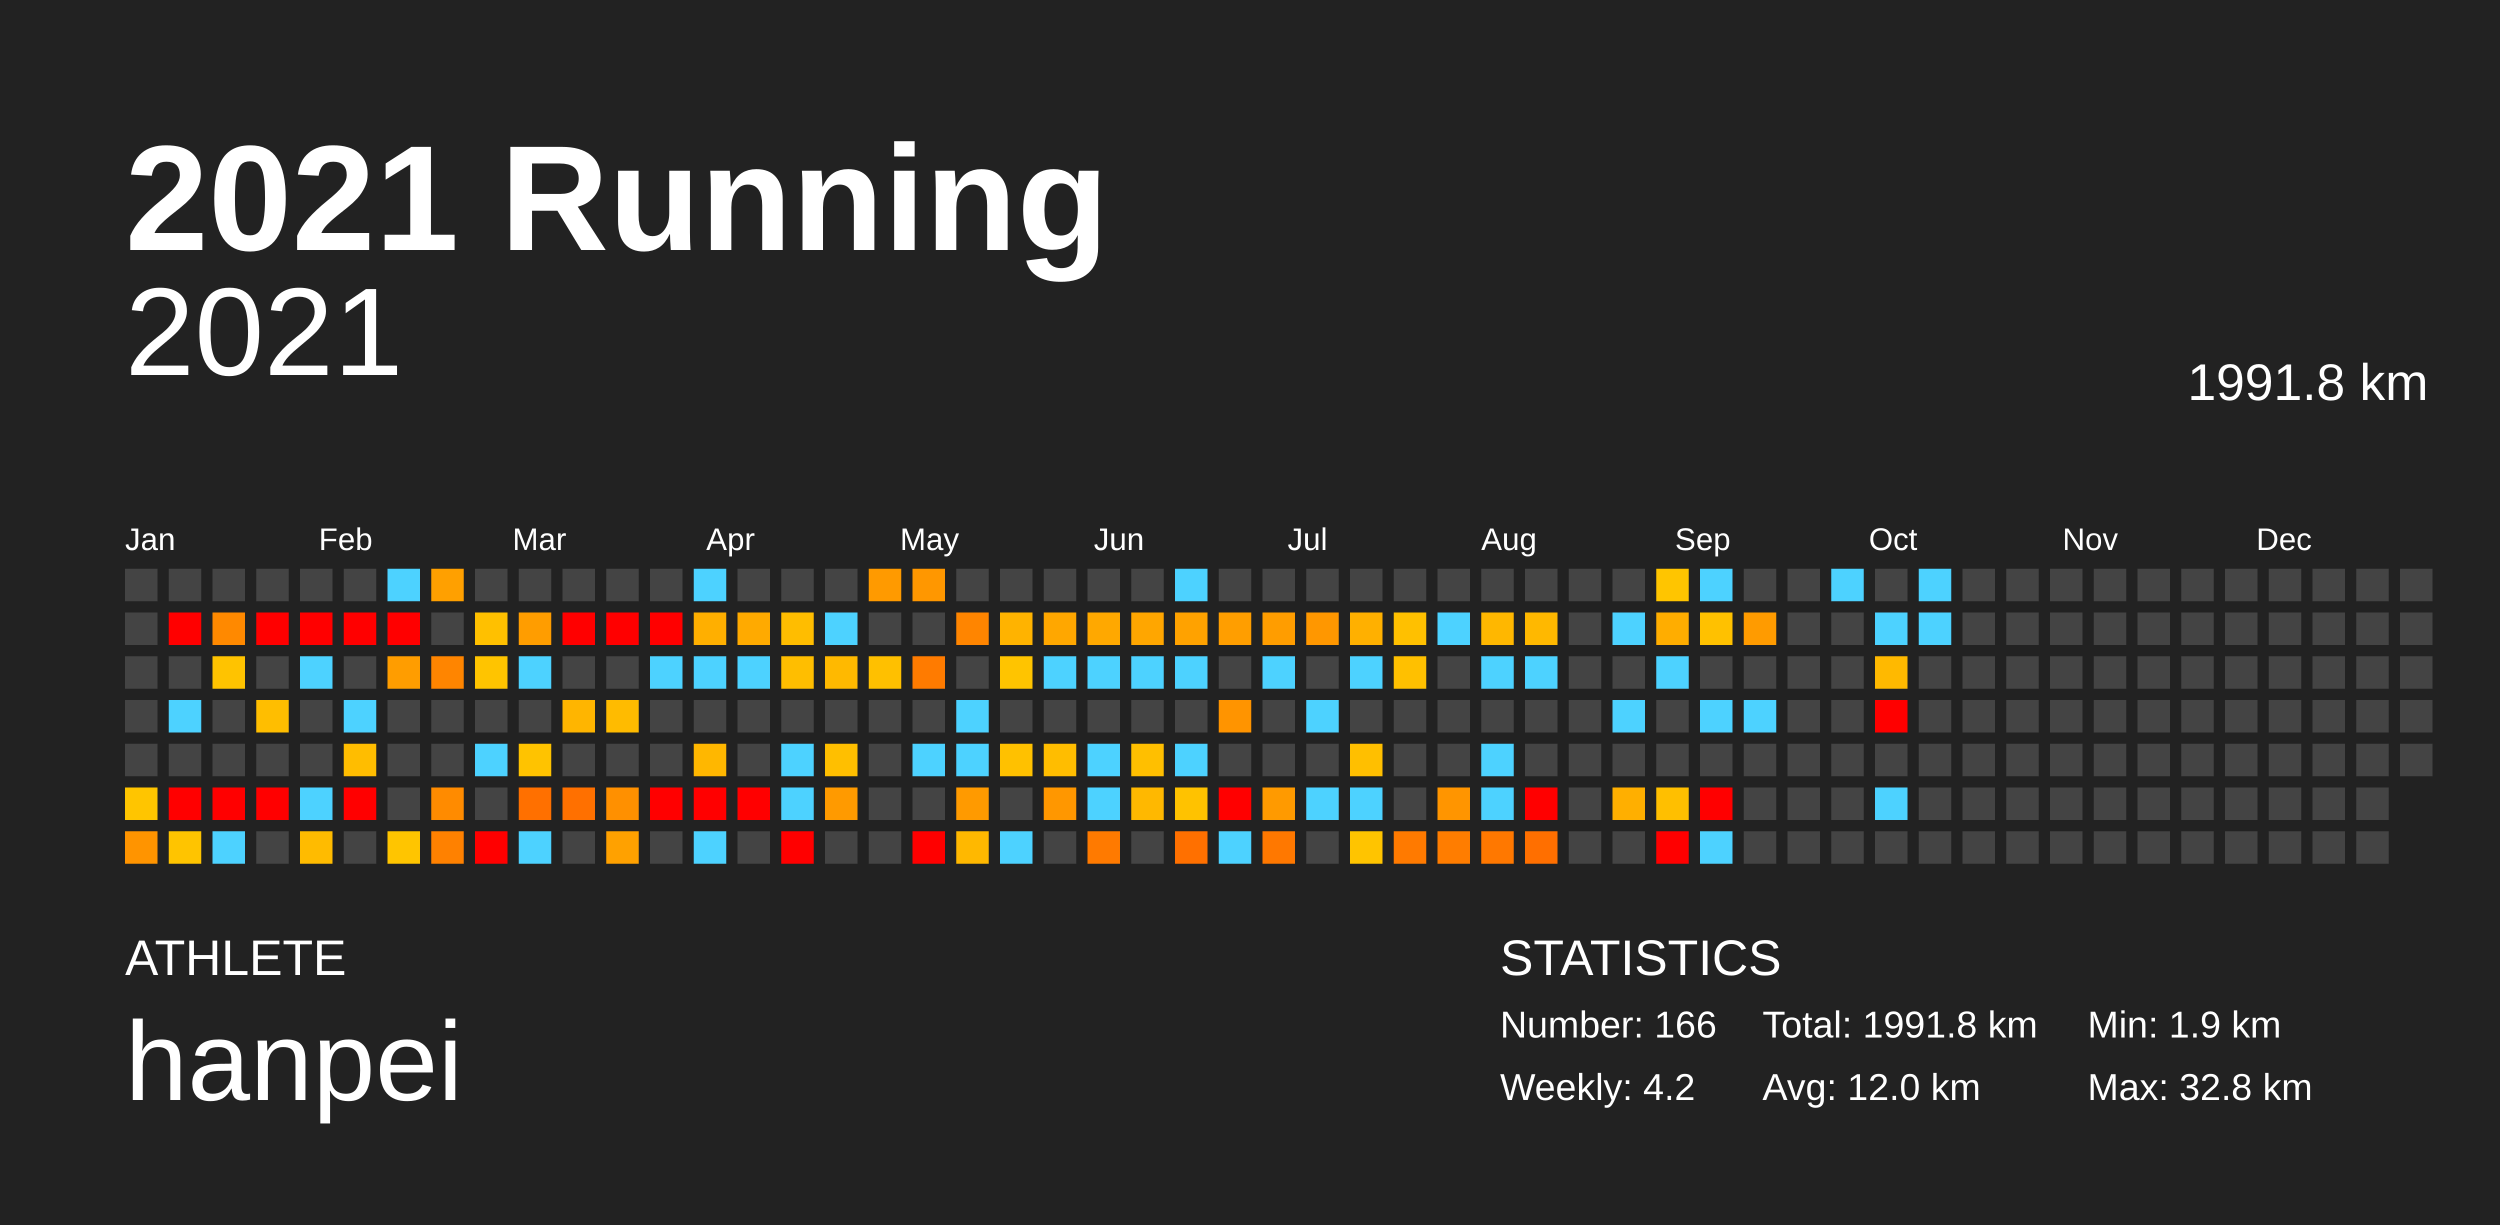
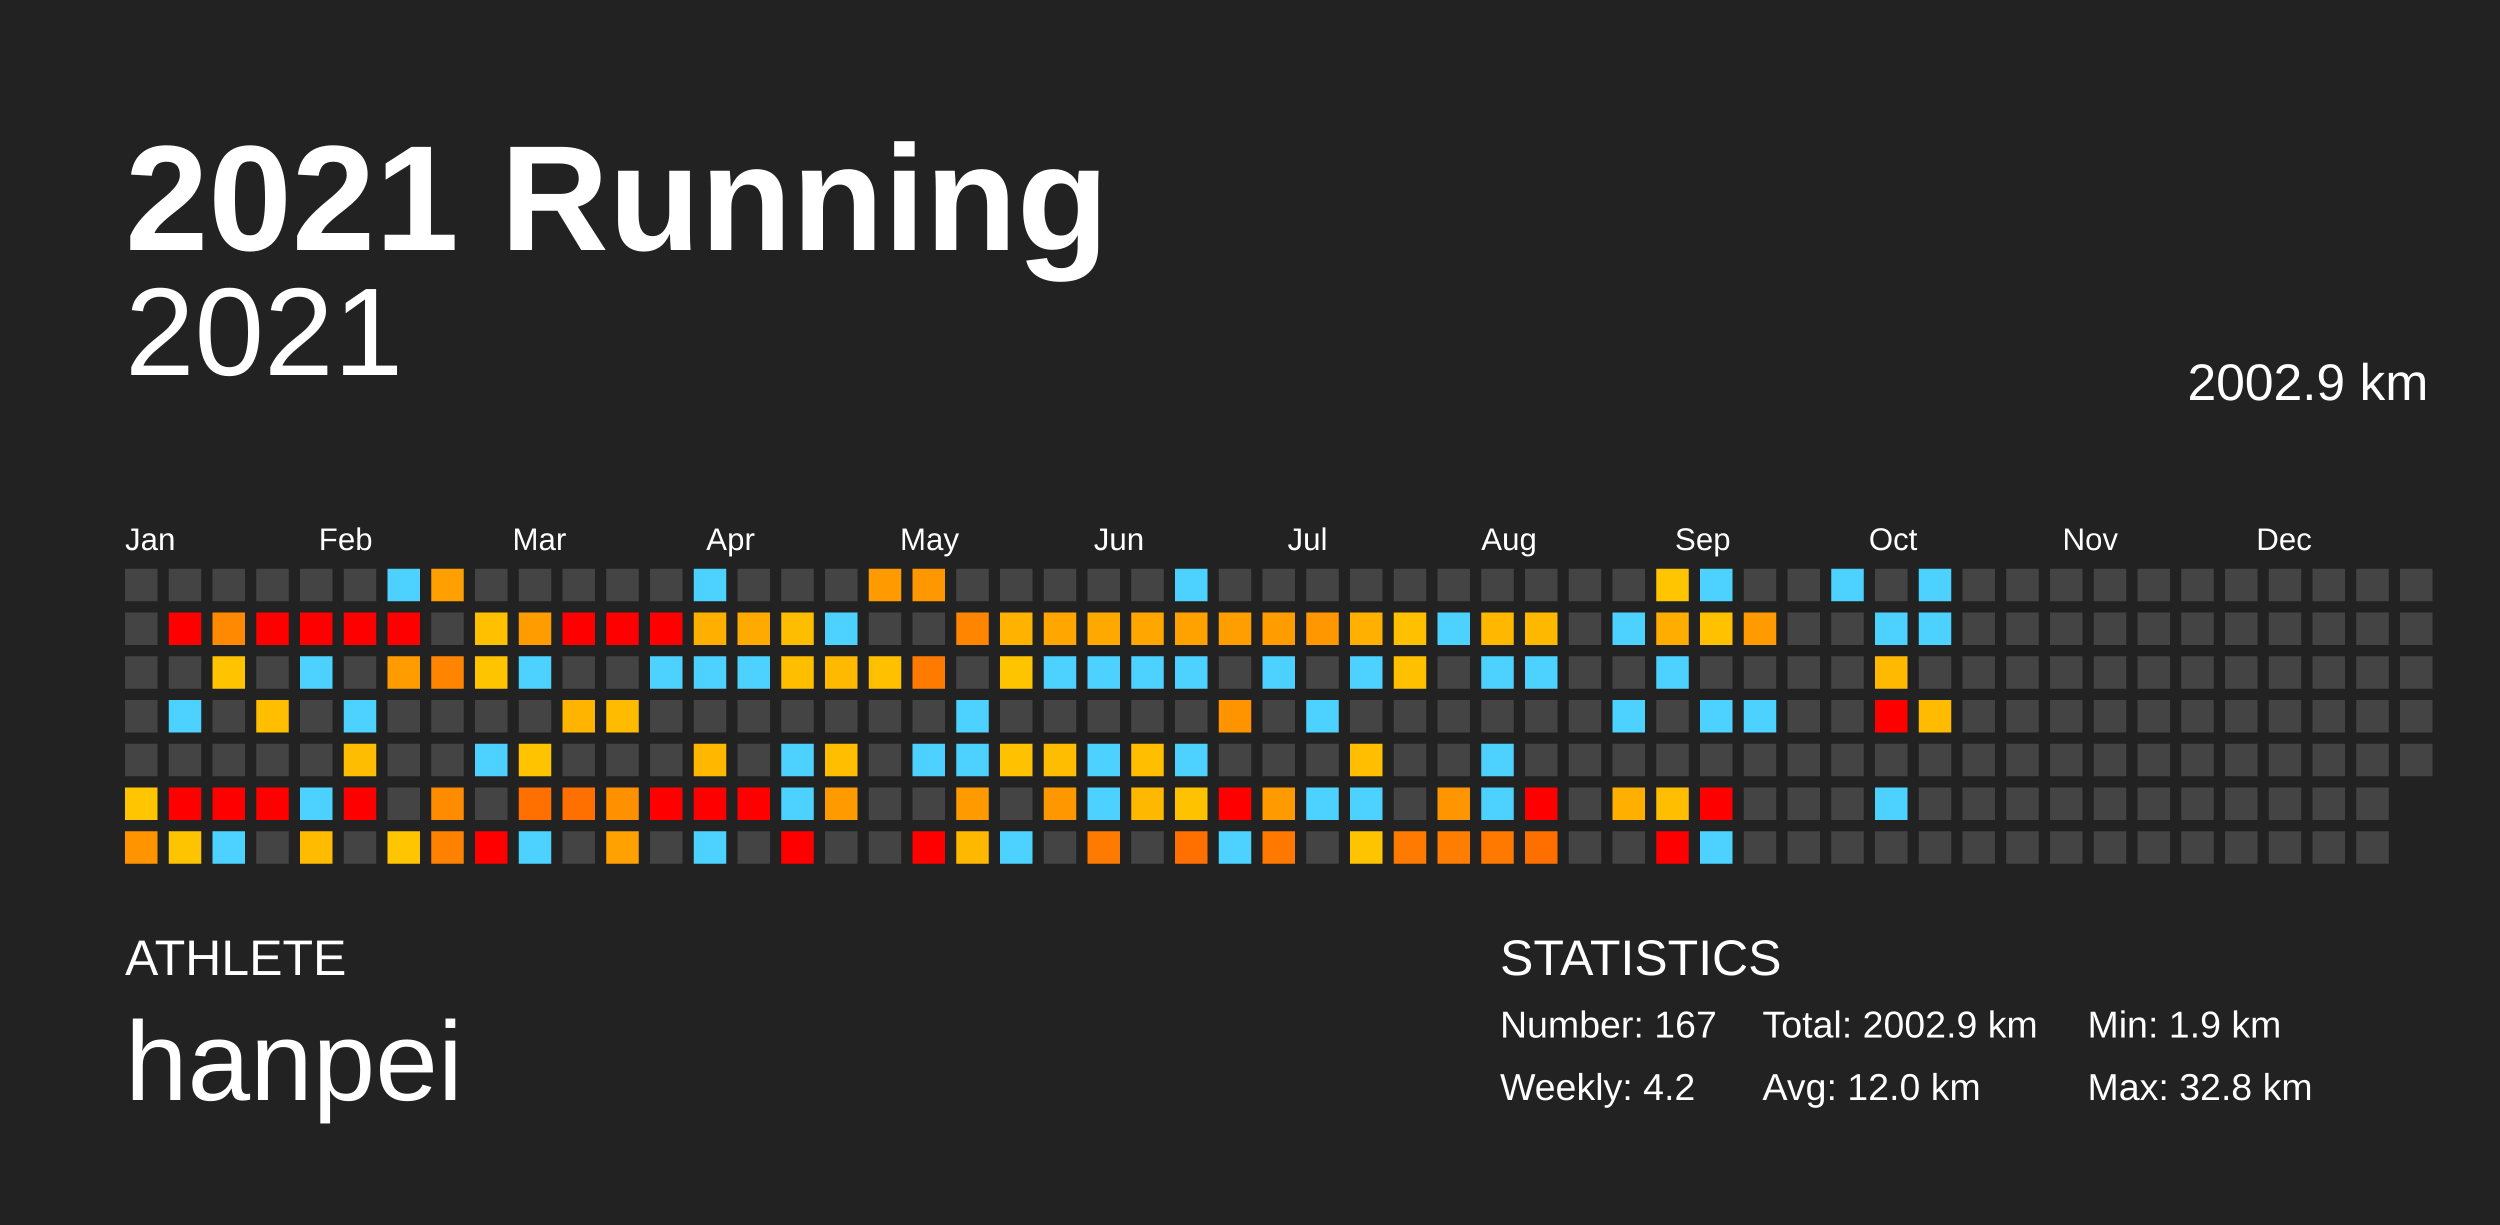
<svg xmlns="http://www.w3.org/2000/svg" baseProfile="full" height="98mm" version="1.1" viewBox="0,0,200,98" width="200mm">
  <defs />
  <rect fill="#222222" height="98" width="200" x="0" y="0" />
  <text fill="#FFFFFF" style="font-size:12px; font-family:Arial; font-weight:bold;" x="10" y="20">2021 Running</text>
  <text fill="#FFFFFF" style="font-size:4px; font-family:Arial" x="10" y="78">ATHLETE</text>
  <text fill="#FFFFFF" style="font-size:9px; font-family:Arial" x="10" y="88">hanpei</text>
  <text fill="#FFFFFF" style="font-size:4px; font-family:Arial" x="120" y="78">STATISTICS</text>
-   <text fill="#FFFFFF" style="font-size:3px; font-family:Arial" x="120" y="83">Number: 166</text>
+   <text fill="#FFFFFF" style="font-size:3px; font-family:Arial" x="120" y="83">Number: 167</text>
  <text fill="#FFFFFF" style="font-size:3px; font-family:Arial" x="120" y="88">Weekly: 4.2</text>
-   <text fill="#FFFFFF" style="font-size:3px; font-family:Arial" x="141" y="83">Total: 1991.8 km</text>
+   <text fill="#FFFFFF" style="font-size:3px; font-family:Arial" x="141" y="83">Total: 2002.9 km</text>
  <text fill="#FFFFFF" style="font-size:3px; font-family:Arial" x="141" y="88">Avg: 12.0 km</text>
  <text fill="#FFFFFF" style="font-size:3px; font-family:Arial" x="167" y="83">Min: 1.9 km</text>
  <text fill="#FFFFFF" style="font-size:3px; font-family:Arial" x="167" y="88">Max: 32.8 km</text>
  <text alignment-baseline="hanging" fill="#FFFFFF" style="font-size:10.0px; font-family:Arial;" x="10" y="30">2021</text>
-   <text alignment-baseline="hanging" fill="#FFFFFF" style="font-size:4.125px; font-family:Arial;" x="175" y="32">1991.8 km</text>
+   <text alignment-baseline="hanging" fill="#FFFFFF" style="font-size:4.125px; font-family:Arial;" x="175" y="32">2002.9 km</text>
  <text fill="#FFFFFF" style="font-size:2.5px; font-family:Arial" x="10.0" y="44">Jan</text>
  <text fill="#FFFFFF" style="font-size:2.5px; font-family:Arial" x="25.5" y="44">Feb</text>
  <text fill="#FFFFFF" style="font-size:2.5px; font-family:Arial" x="41.0" y="44">Mar</text>
  <text fill="#FFFFFF" style="font-size:2.5px; font-family:Arial" x="56.5" y="44">Apr</text>
  <text fill="#FFFFFF" style="font-size:2.5px; font-family:Arial" x="72.0" y="44">May</text>
  <text fill="#FFFFFF" style="font-size:2.5px; font-family:Arial" x="87.5" y="44">Jun</text>
  <text fill="#FFFFFF" style="font-size:2.5px; font-family:Arial" x="103.0" y="44">Jul</text>
  <text fill="#FFFFFF" style="font-size:2.5px; font-family:Arial" x="118.5" y="44">Aug</text>
  <text fill="#FFFFFF" style="font-size:2.5px; font-family:Arial" x="134.0" y="44">Sep</text>
  <text fill="#FFFFFF" style="font-size:2.5px; font-family:Arial" x="149.5" y="44">Oct</text>
  <text fill="#FFFFFF" style="font-size:2.5px; font-family:Arial" x="165.0" y="44">Nov</text>
  <text fill="#FFFFFF" style="font-size:2.5px; font-family:Arial" x="180.5" y="44">Dec</text>
  <rect fill="#444444" height="2.6" width="2.6" x="10.0" y="45.5" />
  <rect fill="#444444" height="2.6" width="2.6" x="10.0" y="49.0" />
  <rect fill="#444444" height="2.6" width="2.6" x="10.0" y="52.5" />
  <rect fill="#444444" height="2.6" width="2.6" x="10.0" y="56.0" />
  <rect fill="#444444" height="2.6" width="2.6" x="10.0" y="59.5" />
  <rect fill="#ffc500" height="2.6" width="2.6" x="10.0" y="63.0" />
  <rect fill="#ff9400" height="2.6" width="2.6" x="10.0" y="66.5" />
  <rect fill="#444444" height="2.6" width="2.6" x="13.5" y="45.5" />
  <rect fill="red" height="2.6" width="2.6" x="13.5" y="49.0" />
  <rect fill="#444444" height="2.6" width="2.6" x="13.5" y="52.5" />
  <rect fill="#4dd2ff" height="2.6" width="2.6" x="13.5" y="56.0" />
  <rect fill="#444444" height="2.6" width="2.6" x="13.5" y="59.5" />
  <rect fill="red" height="2.6" width="2.6" x="13.5" y="63.0" />
  <rect fill="#ffc400" height="2.6" width="2.6" x="13.5" y="66.5" />
  <rect fill="#444444" height="2.6" width="2.6" x="17.0" y="45.5" />
  <rect fill="#ff8900" height="2.6" width="2.6" x="17.0" y="49.0" />
  <rect fill="#ffc300" height="2.6" width="2.6" x="17.0" y="52.5" />
  <rect fill="#444444" height="2.6" width="2.6" x="17.0" y="56.0" />
  <rect fill="#444444" height="2.6" width="2.6" x="17.0" y="59.5" />
  <rect fill="red" height="2.6" width="2.6" x="17.0" y="63.0" />
  <rect fill="#4dd2ff" height="2.6" width="2.6" x="17.0" y="66.5" />
  <rect fill="#444444" height="2.6" width="2.6" x="20.5" y="45.5" />
  <rect fill="red" height="2.6" width="2.6" x="20.5" y="49.0" />
  <rect fill="#444444" height="2.6" width="2.6" x="20.5" y="52.5" />
  <rect fill="#ffbe00" height="2.6" width="2.6" x="20.5" y="56.0" />
  <rect fill="#444444" height="2.6" width="2.6" x="20.5" y="59.5" />
  <rect fill="red" height="2.6" width="2.6" x="20.5" y="63.0" />
  <rect fill="#444444" height="2.6" width="2.6" x="20.5" y="66.5" />
  <rect fill="#444444" height="2.6" width="2.6" x="24.0" y="45.5" />
  <rect fill="red" height="2.6" width="2.6" x="24.0" y="49.0" />
  <rect fill="#4dd2ff" height="2.6" width="2.6" x="24.0" y="52.5" />
  <rect fill="#444444" height="2.6" width="2.6" x="24.0" y="56.0" />
  <rect fill="#444444" height="2.6" width="2.6" x="24.0" y="59.5" />
  <rect fill="#4dd2ff" height="2.6" width="2.6" x="24.0" y="63.0" />
  <rect fill="#ffbb00" height="2.6" width="2.6" x="24.0" y="66.5" />
  <rect fill="#444444" height="2.6" width="2.6" x="27.5" y="45.5" />
  <rect fill="red" height="2.6" width="2.6" x="27.5" y="49.0" />
  <rect fill="#444444" height="2.6" width="2.6" x="27.5" y="52.5" />
  <rect fill="#4dd2ff" height="2.6" width="2.6" x="27.5" y="56.0" />
  <rect fill="#ffbd00" height="2.6" width="2.6" x="27.5" y="59.5" />
  <rect fill="red" height="2.6" width="2.6" x="27.5" y="63.0" />
  <rect fill="#444444" height="2.6" width="2.6" x="27.5" y="66.5" />
  <rect fill="#4dd2ff" height="2.6" width="2.6" x="31.0" y="45.5" />
  <rect fill="red" height="2.6" width="2.6" x="31.0" y="49.0" />
  <rect fill="#ff9d00" height="2.6" width="2.6" x="31.0" y="52.5" />
  <rect fill="#444444" height="2.6" width="2.6" x="31.0" y="56.0" />
  <rect fill="#444444" height="2.6" width="2.6" x="31.0" y="59.5" />
  <rect fill="#444444" height="2.6" width="2.6" x="31.0" y="63.0" />
  <rect fill="#ffc500" height="2.6" width="2.6" x="31.0" y="66.5" />
  <rect fill="#ffa000" height="2.6" width="2.6" x="34.5" y="45.5" />
  <rect fill="#444444" height="2.6" width="2.6" x="34.5" y="49.0" />
  <rect fill="#ff8500" height="2.6" width="2.6" x="34.5" y="52.5" />
  <rect fill="#444444" height="2.6" width="2.6" x="34.5" y="56.0" />
  <rect fill="#444444" height="2.6" width="2.6" x="34.5" y="59.5" />
  <rect fill="#ff8b00" height="2.6" width="2.6" x="34.5" y="63.0" />
  <rect fill="#ff8100" height="2.6" width="2.6" x="34.5" y="66.5" />
  <rect fill="#444444" height="2.6" width="2.6" x="38.0" y="45.5" />
  <rect fill="#ffc000" height="2.6" width="2.6" x="38.0" y="49.0" />
  <rect fill="#ffc400" height="2.6" width="2.6" x="38.0" y="52.5" />
  <rect fill="#444444" height="2.6" width="2.6" x="38.0" y="56.0" />
  <rect fill="#4dd2ff" height="2.6" width="2.6" x="38.0" y="59.5" />
  <rect fill="#444444" height="2.6" width="2.6" x="38.0" y="63.0" />
  <rect fill="red" height="2.6" width="2.6" x="38.0" y="66.5" />
  <rect fill="#444444" height="2.6" width="2.6" x="41.5" y="45.5" />
  <rect fill="#ff9d00" height="2.6" width="2.6" x="41.5" y="49.0" />
  <rect fill="#4dd2ff" height="2.6" width="2.6" x="41.5" y="52.5" />
  <rect fill="#444444" height="2.6" width="2.6" x="41.5" y="56.0" />
  <rect fill="#ffc300" height="2.6" width="2.6" x="41.5" y="59.5" />
  <rect fill="#ff7000" height="2.6" width="2.6" x="41.5" y="63.0" />
  <rect fill="#4dd2ff" height="2.6" width="2.6" x="41.5" y="66.5" />
  <rect fill="#444444" height="2.6" width="2.6" x="45.0" y="45.5" />
  <rect fill="red" height="2.6" width="2.6" x="45.0" y="49.0" />
  <rect fill="#444444" height="2.6" width="2.6" x="45.0" y="52.5" />
  <rect fill="#ffb500" height="2.6" width="2.6" x="45.0" y="56.0" />
  <rect fill="#444444" height="2.6" width="2.6" x="45.0" y="59.5" />
  <rect fill="#ff7000" height="2.6" width="2.6" x="45.0" y="63.0" />
  <rect fill="#444444" height="2.6" width="2.6" x="45.0" y="66.5" />
  <rect fill="#444444" height="2.6" width="2.6" x="48.5" y="45.5" />
  <rect fill="red" height="2.6" width="2.6" x="48.5" y="49.0" />
  <rect fill="#444444" height="2.6" width="2.6" x="48.5" y="52.5" />
  <rect fill="#ffbb00" height="2.6" width="2.6" x="48.5" y="56.0" />
  <rect fill="#444444" height="2.6" width="2.6" x="48.5" y="59.5" />
  <rect fill="#ff9000" height="2.6" width="2.6" x="48.5" y="63.0" />
  <rect fill="#ffa100" height="2.6" width="2.6" x="48.5" y="66.5" />
  <rect fill="#444444" height="2.6" width="2.6" x="52.0" y="45.5" />
  <rect fill="red" height="2.6" width="2.6" x="52.0" y="49.0" />
  <rect fill="#4dd2ff" height="2.6" width="2.6" x="52.0" y="52.5" />
  <rect fill="#444444" height="2.6" width="2.6" x="52.0" y="56.0" />
  <rect fill="#444444" height="2.6" width="2.6" x="52.0" y="59.5" />
  <rect fill="red" height="2.6" width="2.6" x="52.0" y="63.0" />
  <rect fill="#444444" height="2.6" width="2.6" x="52.0" y="66.5" />
  <rect fill="#4dd2ff" height="2.6" width="2.6" x="55.5" y="45.5" />
  <rect fill="#ffaf00" height="2.6" width="2.6" x="55.5" y="49.0" />
  <rect fill="#4dd2ff" height="2.6" width="2.6" x="55.5" y="52.5" />
  <rect fill="#444444" height="2.6" width="2.6" x="55.5" y="56.0" />
  <rect fill="#ffb700" height="2.6" width="2.6" x="55.5" y="59.5" />
  <rect fill="red" height="2.6" width="2.6" x="55.5" y="63.0" />
  <rect fill="#4dd2ff" height="2.6" width="2.6" x="55.5" y="66.5" />
  <rect fill="#444444" height="2.6" width="2.6" x="59.0" y="45.5" />
  <rect fill="#ffaa00" height="2.6" width="2.6" x="59.0" y="49.0" />
  <rect fill="#4dd2ff" height="2.6" width="2.6" x="59.0" y="52.5" />
  <rect fill="#444444" height="2.6" width="2.6" x="59.0" y="56.0" />
  <rect fill="#444444" height="2.6" width="2.6" x="59.0" y="59.5" />
  <rect fill="red" height="2.6" width="2.6" x="59.0" y="63.0" />
  <rect fill="#444444" height="2.6" width="2.6" x="59.0" y="66.5" />
  <rect fill="#444444" height="2.6" width="2.6" x="62.5" y="45.5" />
  <rect fill="#ffbd00" height="2.6" width="2.6" x="62.5" y="49.0" />
  <rect fill="#ffbe00" height="2.6" width="2.6" x="62.5" y="52.5" />
  <rect fill="#444444" height="2.6" width="2.6" x="62.5" y="56.0" />
  <rect fill="#4dd2ff" height="2.6" width="2.6" x="62.5" y="59.5" />
  <rect fill="#4dd2ff" height="2.6" width="2.6" x="62.5" y="63.0" />
  <rect fill="red" height="2.6" width="2.6" x="62.5" y="66.5" />
  <rect fill="#444444" height="2.6" width="2.6" x="66.0" y="45.5" />
  <rect fill="#4dd2ff" height="2.6" width="2.6" x="66.0" y="49.0" />
  <rect fill="#ffb900" height="2.6" width="2.6" x="66.0" y="52.5" />
  <rect fill="#444444" height="2.6" width="2.6" x="66.0" y="56.0" />
  <rect fill="#ffbf00" height="2.6" width="2.6" x="66.0" y="59.5" />
  <rect fill="#ff9a00" height="2.6" width="2.6" x="66.0" y="63.0" />
  <rect fill="#444444" height="2.6" width="2.6" x="66.0" y="66.5" />
  <rect fill="#ff9a00" height="2.6" width="2.6" x="69.5" y="45.5" />
  <rect fill="#444444" height="2.6" width="2.6" x="69.5" y="49.0" />
  <rect fill="#ffc000" height="2.6" width="2.6" x="69.5" y="52.5" />
  <rect fill="#444444" height="2.6" width="2.6" x="69.5" y="56.0" />
  <rect fill="#444444" height="2.6" width="2.6" x="69.5" y="59.5" />
  <rect fill="#444444" height="2.6" width="2.6" x="69.5" y="63.0" />
  <rect fill="#444444" height="2.6" width="2.6" x="69.5" y="66.5" />
  <rect fill="#ff9700" height="2.6" width="2.6" x="73.0" y="45.5" />
  <rect fill="#444444" height="2.6" width="2.6" x="73.0" y="49.0" />
  <rect fill="#ff7b00" height="2.6" width="2.6" x="73.0" y="52.5" />
  <rect fill="#444444" height="2.6" width="2.6" x="73.0" y="56.0" />
  <rect fill="#4dd2ff" height="2.6" width="2.6" x="73.0" y="59.5" />
  <rect fill="#444444" height="2.6" width="2.6" x="73.0" y="63.0" />
  <rect fill="red" height="2.6" width="2.6" x="73.0" y="66.5" />
  <rect fill="#444444" height="2.6" width="2.6" x="76.5" y="45.5" />
  <rect fill="#ff8500" height="2.6" width="2.6" x="76.5" y="49.0" />
  <rect fill="#444444" height="2.6" width="2.6" x="76.5" y="52.5" />
  <rect fill="#4dd2ff" height="2.6" width="2.6" x="76.5" y="56.0" />
  <rect fill="#4dd2ff" height="2.6" width="2.6" x="76.5" y="59.5" />
  <rect fill="#ff9a00" height="2.6" width="2.6" x="76.5" y="63.0" />
  <rect fill="#ffb800" height="2.6" width="2.6" x="76.5" y="66.5" />
  <rect fill="#444444" height="2.6" width="2.6" x="80.0" y="45.5" />
  <rect fill="#ffb300" height="2.6" width="2.6" x="80.0" y="49.0" />
  <rect fill="#ffc400" height="2.6" width="2.6" x="80.0" y="52.5" />
  <rect fill="#444444" height="2.6" width="2.6" x="80.0" y="56.0" />
  <rect fill="#ffc100" height="2.6" width="2.6" x="80.0" y="59.5" />
  <rect fill="#444444" height="2.6" width="2.6" x="80.0" y="63.0" />
  <rect fill="#4dd2ff" height="2.6" width="2.6" x="80.0" y="66.5" />
  <rect fill="#444444" height="2.6" width="2.6" x="83.5" y="45.5" />
  <rect fill="#ffa700" height="2.6" width="2.6" x="83.5" y="49.0" />
  <rect fill="#4dd2ff" height="2.6" width="2.6" x="83.5" y="52.5" />
  <rect fill="#444444" height="2.6" width="2.6" x="83.5" y="56.0" />
  <rect fill="#ffbd00" height="2.6" width="2.6" x="83.5" y="59.5" />
  <rect fill="#ff9700" height="2.6" width="2.6" x="83.5" y="63.0" />
  <rect fill="#444444" height="2.6" width="2.6" x="83.5" y="66.5" />
  <rect fill="#444444" height="2.6" width="2.6" x="87.0" y="45.5" />
  <rect fill="#ffa800" height="2.6" width="2.6" x="87.0" y="49.0" />
  <rect fill="#4dd2ff" height="2.6" width="2.6" x="87.0" y="52.5" />
  <rect fill="#444444" height="2.6" width="2.6" x="87.0" y="56.0" />
  <rect fill="#4dd2ff" height="2.6" width="2.6" x="87.0" y="59.5" />
  <rect fill="#4dd2ff" height="2.6" width="2.6" x="87.0" y="63.0" />
  <rect fill="#ff7a00" height="2.6" width="2.6" x="87.0" y="66.5" />
  <rect fill="#444444" height="2.6" width="2.6" x="90.5" y="45.5" />
  <rect fill="#ffa600" height="2.6" width="2.6" x="90.5" y="49.0" />
  <rect fill="#4dd2ff" height="2.6" width="2.6" x="90.5" y="52.5" />
  <rect fill="#444444" height="2.6" width="2.6" x="90.5" y="56.0" />
  <rect fill="#ffbf00" height="2.6" width="2.6" x="90.5" y="59.5" />
  <rect fill="#ffb800" height="2.6" width="2.6" x="90.5" y="63.0" />
  <rect fill="#444444" height="2.6" width="2.6" x="90.5" y="66.5" />
  <rect fill="#4dd2ff" height="2.6" width="2.6" x="94.0" y="45.5" />
  <rect fill="#ffa200" height="2.6" width="2.6" x="94.0" y="49.0" />
  <rect fill="#4dd2ff" height="2.6" width="2.6" x="94.0" y="52.5" />
  <rect fill="#444444" height="2.6" width="2.6" x="94.0" y="56.0" />
  <rect fill="#4dd2ff" height="2.6" width="2.6" x="94.0" y="59.5" />
  <rect fill="#ffc200" height="2.6" width="2.6" x="94.0" y="63.0" />
  <rect fill="#ff7000" height="2.6" width="2.6" x="94.0" y="66.5" />
  <rect fill="#444444" height="2.6" width="2.6" x="97.5" y="45.5" />
  <rect fill="#ff9e00" height="2.6" width="2.6" x="97.5" y="49.0" />
  <rect fill="#444444" height="2.6" width="2.6" x="97.5" y="52.5" />
  <rect fill="#ff9400" height="2.6" width="2.6" x="97.5" y="56.0" />
  <rect fill="#444444" height="2.6" width="2.6" x="97.5" y="59.5" />
  <rect fill="red" height="2.6" width="2.6" x="97.5" y="63.0" />
  <rect fill="#4dd2ff" height="2.6" width="2.6" x="97.5" y="66.5" />
  <rect fill="#444444" height="2.6" width="2.6" x="101.0" y="45.5" />
  <rect fill="#ff9d00" height="2.6" width="2.6" x="101.0" y="49.0" />
  <rect fill="#4dd2ff" height="2.6" width="2.6" x="101.0" y="52.5" />
  <rect fill="#444444" height="2.6" width="2.6" x="101.0" y="56.0" />
  <rect fill="#444444" height="2.6" width="2.6" x="101.0" y="59.5" />
  <rect fill="#ff9a00" height="2.6" width="2.6" x="101.0" y="63.0" />
  <rect fill="#ff7800" height="2.6" width="2.6" x="101.0" y="66.5" />
  <rect fill="#444444" height="2.6" width="2.6" x="104.5" y="45.5" />
  <rect fill="#ff9700" height="2.6" width="2.6" x="104.5" y="49.0" />
  <rect fill="#444444" height="2.6" width="2.6" x="104.5" y="52.5" />
  <rect fill="#4dd2ff" height="2.6" width="2.6" x="104.5" y="56.0" />
  <rect fill="#444444" height="2.6" width="2.6" x="104.5" y="59.5" />
  <rect fill="#4dd2ff" height="2.6" width="2.6" x="104.5" y="63.0" />
  <rect fill="#444444" height="2.6" width="2.6" x="104.5" y="66.5" />
  <rect fill="#444444" height="2.6" width="2.6" x="108.0" y="45.5" />
  <rect fill="#ffb000" height="2.6" width="2.6" x="108.0" y="49.0" />
  <rect fill="#4dd2ff" height="2.6" width="2.6" x="108.0" y="52.5" />
  <rect fill="#444444" height="2.6" width="2.6" x="108.0" y="56.0" />
  <rect fill="#ffbf00" height="2.6" width="2.6" x="108.0" y="59.5" />
  <rect fill="#4dd2ff" height="2.6" width="2.6" x="108.0" y="63.0" />
  <rect fill="#ffc400" height="2.6" width="2.6" x="108.0" y="66.5" />
  <rect fill="#444444" height="2.6" width="2.6" x="111.5" y="45.5" />
  <rect fill="#ffc000" height="2.6" width="2.6" x="111.5" y="49.0" />
  <rect fill="#ffc000" height="2.6" width="2.6" x="111.5" y="52.5" />
  <rect fill="#444444" height="2.6" width="2.6" x="111.5" y="56.0" />
  <rect fill="#444444" height="2.6" width="2.6" x="111.5" y="59.5" />
  <rect fill="#444444" height="2.6" width="2.6" x="111.5" y="63.0" />
  <rect fill="#ff7a00" height="2.6" width="2.6" x="111.5" y="66.5" />
  <rect fill="#444444" height="2.6" width="2.6" x="115.0" y="45.5" />
  <rect fill="#4dd2ff" height="2.6" width="2.6" x="115.0" y="49.0" />
  <rect fill="#444444" height="2.6" width="2.6" x="115.0" y="52.5" />
  <rect fill="#444444" height="2.6" width="2.6" x="115.0" y="56.0" />
  <rect fill="#444444" height="2.6" width="2.6" x="115.0" y="59.5" />
  <rect fill="#ff9500" height="2.6" width="2.6" x="115.0" y="63.0" />
  <rect fill="#ff7d00" height="2.6" width="2.6" x="115.0" y="66.5" />
  <rect fill="#444444" height="2.6" width="2.6" x="118.5" y="45.5" />
  <rect fill="#ffb700" height="2.6" width="2.6" x="118.5" y="49.0" />
  <rect fill="#4dd2ff" height="2.6" width="2.6" x="118.5" y="52.5" />
  <rect fill="#444444" height="2.6" width="2.6" x="118.5" y="56.0" />
  <rect fill="#4dd2ff" height="2.6" width="2.6" x="118.5" y="59.5" />
  <rect fill="#4dd2ff" height="2.6" width="2.6" x="118.5" y="63.0" />
  <rect fill="#ff7800" height="2.6" width="2.6" x="118.5" y="66.5" />
  <rect fill="#444444" height="2.6" width="2.6" x="122.0" y="45.5" />
  <rect fill="#ffb800" height="2.6" width="2.6" x="122.0" y="49.0" />
  <rect fill="#4dd2ff" height="2.6" width="2.6" x="122.0" y="52.5" />
  <rect fill="#444444" height="2.6" width="2.6" x="122.0" y="56.0" />
  <rect fill="#444444" height="2.6" width="2.6" x="122.0" y="59.5" />
  <rect fill="red" height="2.6" width="2.6" x="122.0" y="63.0" />
  <rect fill="#ff6f00" height="2.6" width="2.6" x="122.0" y="66.5" />
  <rect fill="#444444" height="2.6" width="2.6" x="125.5" y="45.5" />
  <rect fill="#444444" height="2.6" width="2.6" x="125.5" y="49.0" />
  <rect fill="#444444" height="2.6" width="2.6" x="125.5" y="52.5" />
  <rect fill="#444444" height="2.6" width="2.6" x="125.5" y="56.0" />
  <rect fill="#444444" height="2.6" width="2.6" x="125.5" y="59.5" />
  <rect fill="#444444" height="2.6" width="2.6" x="125.5" y="63.0" />
  <rect fill="#444444" height="2.6" width="2.6" x="125.5" y="66.5" />
  <rect fill="#444444" height="2.6" width="2.6" x="129.0" y="45.5" />
  <rect fill="#4dd2ff" height="2.6" width="2.6" x="129.0" y="49.0" />
  <rect fill="#444444" height="2.6" width="2.6" x="129.0" y="52.5" />
  <rect fill="#4dd2ff" height="2.6" width="2.6" x="129.0" y="56.0" />
  <rect fill="#444444" height="2.6" width="2.6" x="129.0" y="59.5" />
  <rect fill="#ffaf00" height="2.6" width="2.6" x="129.0" y="63.0" />
  <rect fill="#444444" height="2.6" width="2.6" x="129.0" y="66.5" />
  <rect fill="#ffc500" height="2.6" width="2.6" x="132.5" y="45.5" />
  <rect fill="#ffad00" height="2.6" width="2.6" x="132.5" y="49.0" />
  <rect fill="#4dd2ff" height="2.6" width="2.6" x="132.5" y="52.5" />
  <rect fill="#444444" height="2.6" width="2.6" x="132.5" y="56.0" />
  <rect fill="#444444" height="2.6" width="2.6" x="132.5" y="59.5" />
  <rect fill="#ffbf00" height="2.6" width="2.6" x="132.5" y="63.0" />
  <rect fill="red" height="2.6" width="2.6" x="132.5" y="66.5" />
  <rect fill="#4dd2ff" height="2.6" width="2.6" x="136.0" y="45.5" />
  <rect fill="#ffc100" height="2.6" width="2.6" x="136.0" y="49.0" />
  <rect fill="#444444" height="2.6" width="2.6" x="136.0" y="52.5" />
  <rect fill="#4dd2ff" height="2.6" width="2.6" x="136.0" y="56.0" />
  <rect fill="#444444" height="2.6" width="2.6" x="136.0" y="59.5" />
  <rect fill="red" height="2.6" width="2.6" x="136.0" y="63.0" />
  <rect fill="#4dd2ff" height="2.6" width="2.6" x="136.0" y="66.5" />
  <rect fill="#444444" height="2.6" width="2.6" x="139.5" y="45.5" />
  <rect fill="#ff9b00" height="2.6" width="2.6" x="139.5" y="49.0" />
  <rect fill="#444444" height="2.6" width="2.6" x="139.5" y="52.5" />
  <rect fill="#4dd2ff" height="2.6" width="2.6" x="139.5" y="56.0" />
  <rect fill="#444444" height="2.6" width="2.6" x="139.5" y="59.5" />
  <rect fill="#444444" height="2.6" width="2.6" x="139.5" y="63.0" />
  <rect fill="#444444" height="2.6" width="2.6" x="139.5" y="66.5" />
  <rect fill="#444444" height="2.6" width="2.6" x="143.0" y="45.5" />
  <rect fill="#444444" height="2.6" width="2.6" x="143.0" y="49.0" />
  <rect fill="#444444" height="2.6" width="2.6" x="143.0" y="52.5" />
  <rect fill="#444444" height="2.6" width="2.6" x="143.0" y="56.0" />
  <rect fill="#444444" height="2.6" width="2.6" x="143.0" y="59.5" />
  <rect fill="#444444" height="2.6" width="2.6" x="143.0" y="63.0" />
  <rect fill="#444444" height="2.6" width="2.6" x="143.0" y="66.5" />
  <rect fill="#4dd2ff" height="2.6" width="2.6" x="146.5" y="45.5" />
  <rect fill="#444444" height="2.6" width="2.6" x="146.5" y="49.0" />
  <rect fill="#444444" height="2.6" width="2.6" x="146.5" y="52.5" />
  <rect fill="#444444" height="2.6" width="2.6" x="146.5" y="56.0" />
  <rect fill="#444444" height="2.6" width="2.6" x="146.5" y="59.5" />
  <rect fill="#444444" height="2.6" width="2.6" x="146.5" y="63.0" />
  <rect fill="#444444" height="2.6" width="2.6" x="146.5" y="66.5" />
  <rect fill="#444444" height="2.6" width="2.6" x="150.0" y="45.5" />
  <rect fill="#4dd2ff" height="2.6" width="2.6" x="150.0" y="49.0" />
  <rect fill="#ffb900" height="2.6" width="2.6" x="150.0" y="52.5" />
  <rect fill="red" height="2.6" width="2.6" x="150.0" y="56.0" />
  <rect fill="#444444" height="2.6" width="2.6" x="150.0" y="59.5" />
  <rect fill="#4dd2ff" height="2.6" width="2.6" x="150.0" y="63.0" />
  <rect fill="#444444" height="2.6" width="2.6" x="150.0" y="66.5" />
  <rect fill="#4dd2ff" height="2.6" width="2.6" x="153.5" y="45.5" />
  <rect fill="#4dd2ff" height="2.6" width="2.6" x="153.5" y="49.0" />
  <rect fill="#444444" height="2.6" width="2.6" x="153.5" y="52.5" />
-   <rect fill="#444444" height="2.6" width="2.6" x="153.5" y="56.0" />
+   <rect fill="#ffbb00" height="2.6" width="2.6" x="153.5" y="56.0" />
  <rect fill="#444444" height="2.6" width="2.6" x="153.5" y="59.5" />
  <rect fill="#444444" height="2.6" width="2.6" x="153.5" y="63.0" />
  <rect fill="#444444" height="2.6" width="2.6" x="153.5" y="66.5" />
  <rect fill="#444444" height="2.6" width="2.6" x="157.0" y="45.5" />
  <rect fill="#444444" height="2.6" width="2.6" x="157.0" y="49.0" />
  <rect fill="#444444" height="2.6" width="2.6" x="157.0" y="52.5" />
  <rect fill="#444444" height="2.6" width="2.6" x="157.0" y="56.0" />
  <rect fill="#444444" height="2.6" width="2.6" x="157.0" y="59.5" />
  <rect fill="#444444" height="2.6" width="2.6" x="157.0" y="63.0" />
  <rect fill="#444444" height="2.6" width="2.6" x="157.0" y="66.5" />
  <rect fill="#444444" height="2.6" width="2.6" x="160.5" y="45.5" />
  <rect fill="#444444" height="2.6" width="2.6" x="160.5" y="49.0" />
  <rect fill="#444444" height="2.6" width="2.6" x="160.5" y="52.5" />
  <rect fill="#444444" height="2.6" width="2.6" x="160.5" y="56.0" />
  <rect fill="#444444" height="2.6" width="2.6" x="160.5" y="59.5" />
  <rect fill="#444444" height="2.6" width="2.6" x="160.5" y="63.0" />
  <rect fill="#444444" height="2.6" width="2.6" x="160.5" y="66.5" />
  <rect fill="#444444" height="2.6" width="2.6" x="164.0" y="45.5" />
  <rect fill="#444444" height="2.6" width="2.6" x="164.0" y="49.0" />
  <rect fill="#444444" height="2.6" width="2.6" x="164.0" y="52.5" />
  <rect fill="#444444" height="2.6" width="2.6" x="164.0" y="56.0" />
  <rect fill="#444444" height="2.6" width="2.6" x="164.0" y="59.5" />
  <rect fill="#444444" height="2.6" width="2.6" x="164.0" y="63.0" />
  <rect fill="#444444" height="2.6" width="2.6" x="164.0" y="66.5" />
  <rect fill="#444444" height="2.6" width="2.6" x="167.5" y="45.5" />
  <rect fill="#444444" height="2.6" width="2.6" x="167.5" y="49.0" />
  <rect fill="#444444" height="2.6" width="2.6" x="167.5" y="52.5" />
  <rect fill="#444444" height="2.6" width="2.6" x="167.5" y="56.0" />
  <rect fill="#444444" height="2.6" width="2.6" x="167.5" y="59.5" />
  <rect fill="#444444" height="2.6" width="2.6" x="167.5" y="63.0" />
  <rect fill="#444444" height="2.6" width="2.6" x="167.5" y="66.5" />
  <rect fill="#444444" height="2.6" width="2.6" x="171.0" y="45.5" />
  <rect fill="#444444" height="2.6" width="2.6" x="171.0" y="49.0" />
  <rect fill="#444444" height="2.6" width="2.6" x="171.0" y="52.5" />
  <rect fill="#444444" height="2.6" width="2.6" x="171.0" y="56.0" />
  <rect fill="#444444" height="2.6" width="2.6" x="171.0" y="59.5" />
  <rect fill="#444444" height="2.6" width="2.6" x="171.0" y="63.0" />
  <rect fill="#444444" height="2.6" width="2.6" x="171.0" y="66.5" />
  <rect fill="#444444" height="2.6" width="2.6" x="174.5" y="45.5" />
  <rect fill="#444444" height="2.6" width="2.6" x="174.5" y="49.0" />
  <rect fill="#444444" height="2.6" width="2.6" x="174.5" y="52.5" />
  <rect fill="#444444" height="2.6" width="2.6" x="174.5" y="56.0" />
  <rect fill="#444444" height="2.6" width="2.6" x="174.5" y="59.5" />
  <rect fill="#444444" height="2.6" width="2.6" x="174.5" y="63.0" />
  <rect fill="#444444" height="2.6" width="2.6" x="174.5" y="66.5" />
  <rect fill="#444444" height="2.6" width="2.6" x="178.0" y="45.5" />
  <rect fill="#444444" height="2.6" width="2.6" x="178.0" y="49.0" />
  <rect fill="#444444" height="2.6" width="2.6" x="178.0" y="52.5" />
  <rect fill="#444444" height="2.6" width="2.6" x="178.0" y="56.0" />
  <rect fill="#444444" height="2.6" width="2.6" x="178.0" y="59.5" />
  <rect fill="#444444" height="2.6" width="2.6" x="178.0" y="63.0" />
  <rect fill="#444444" height="2.6" width="2.6" x="178.0" y="66.5" />
  <rect fill="#444444" height="2.6" width="2.6" x="181.5" y="45.5" />
  <rect fill="#444444" height="2.6" width="2.6" x="181.5" y="49.0" />
  <rect fill="#444444" height="2.6" width="2.6" x="181.5" y="52.5" />
  <rect fill="#444444" height="2.6" width="2.6" x="181.5" y="56.0" />
  <rect fill="#444444" height="2.6" width="2.6" x="181.5" y="59.5" />
  <rect fill="#444444" height="2.6" width="2.6" x="181.5" y="63.0" />
  <rect fill="#444444" height="2.6" width="2.6" x="181.5" y="66.5" />
  <rect fill="#444444" height="2.6" width="2.6" x="185.0" y="45.5" />
  <rect fill="#444444" height="2.6" width="2.6" x="185.0" y="49.0" />
  <rect fill="#444444" height="2.6" width="2.6" x="185.0" y="52.5" />
  <rect fill="#444444" height="2.6" width="2.6" x="185.0" y="56.0" />
  <rect fill="#444444" height="2.6" width="2.6" x="185.0" y="59.5" />
  <rect fill="#444444" height="2.6" width="2.6" x="185.0" y="63.0" />
  <rect fill="#444444" height="2.6" width="2.6" x="185.0" y="66.5" />
  <rect fill="#444444" height="2.6" width="2.6" x="188.5" y="45.5" />
  <rect fill="#444444" height="2.6" width="2.6" x="188.5" y="49.0" />
  <rect fill="#444444" height="2.6" width="2.6" x="188.5" y="52.5" />
  <rect fill="#444444" height="2.6" width="2.6" x="188.5" y="56.0" />
  <rect fill="#444444" height="2.6" width="2.6" x="188.5" y="59.5" />
  <rect fill="#444444" height="2.6" width="2.6" x="188.5" y="63.0" />
  <rect fill="#444444" height="2.6" width="2.6" x="188.5" y="66.5" />
  <rect fill="#444444" height="2.6" width="2.6" x="192.0" y="45.5" />
  <rect fill="#444444" height="2.6" width="2.6" x="192.0" y="49.0" />
  <rect fill="#444444" height="2.6" width="2.6" x="192.0" y="52.5" />
  <rect fill="#444444" height="2.6" width="2.6" x="192.0" y="56.0" />
  <rect fill="#444444" height="2.6" width="2.6" x="192.0" y="59.5" />
</svg>
